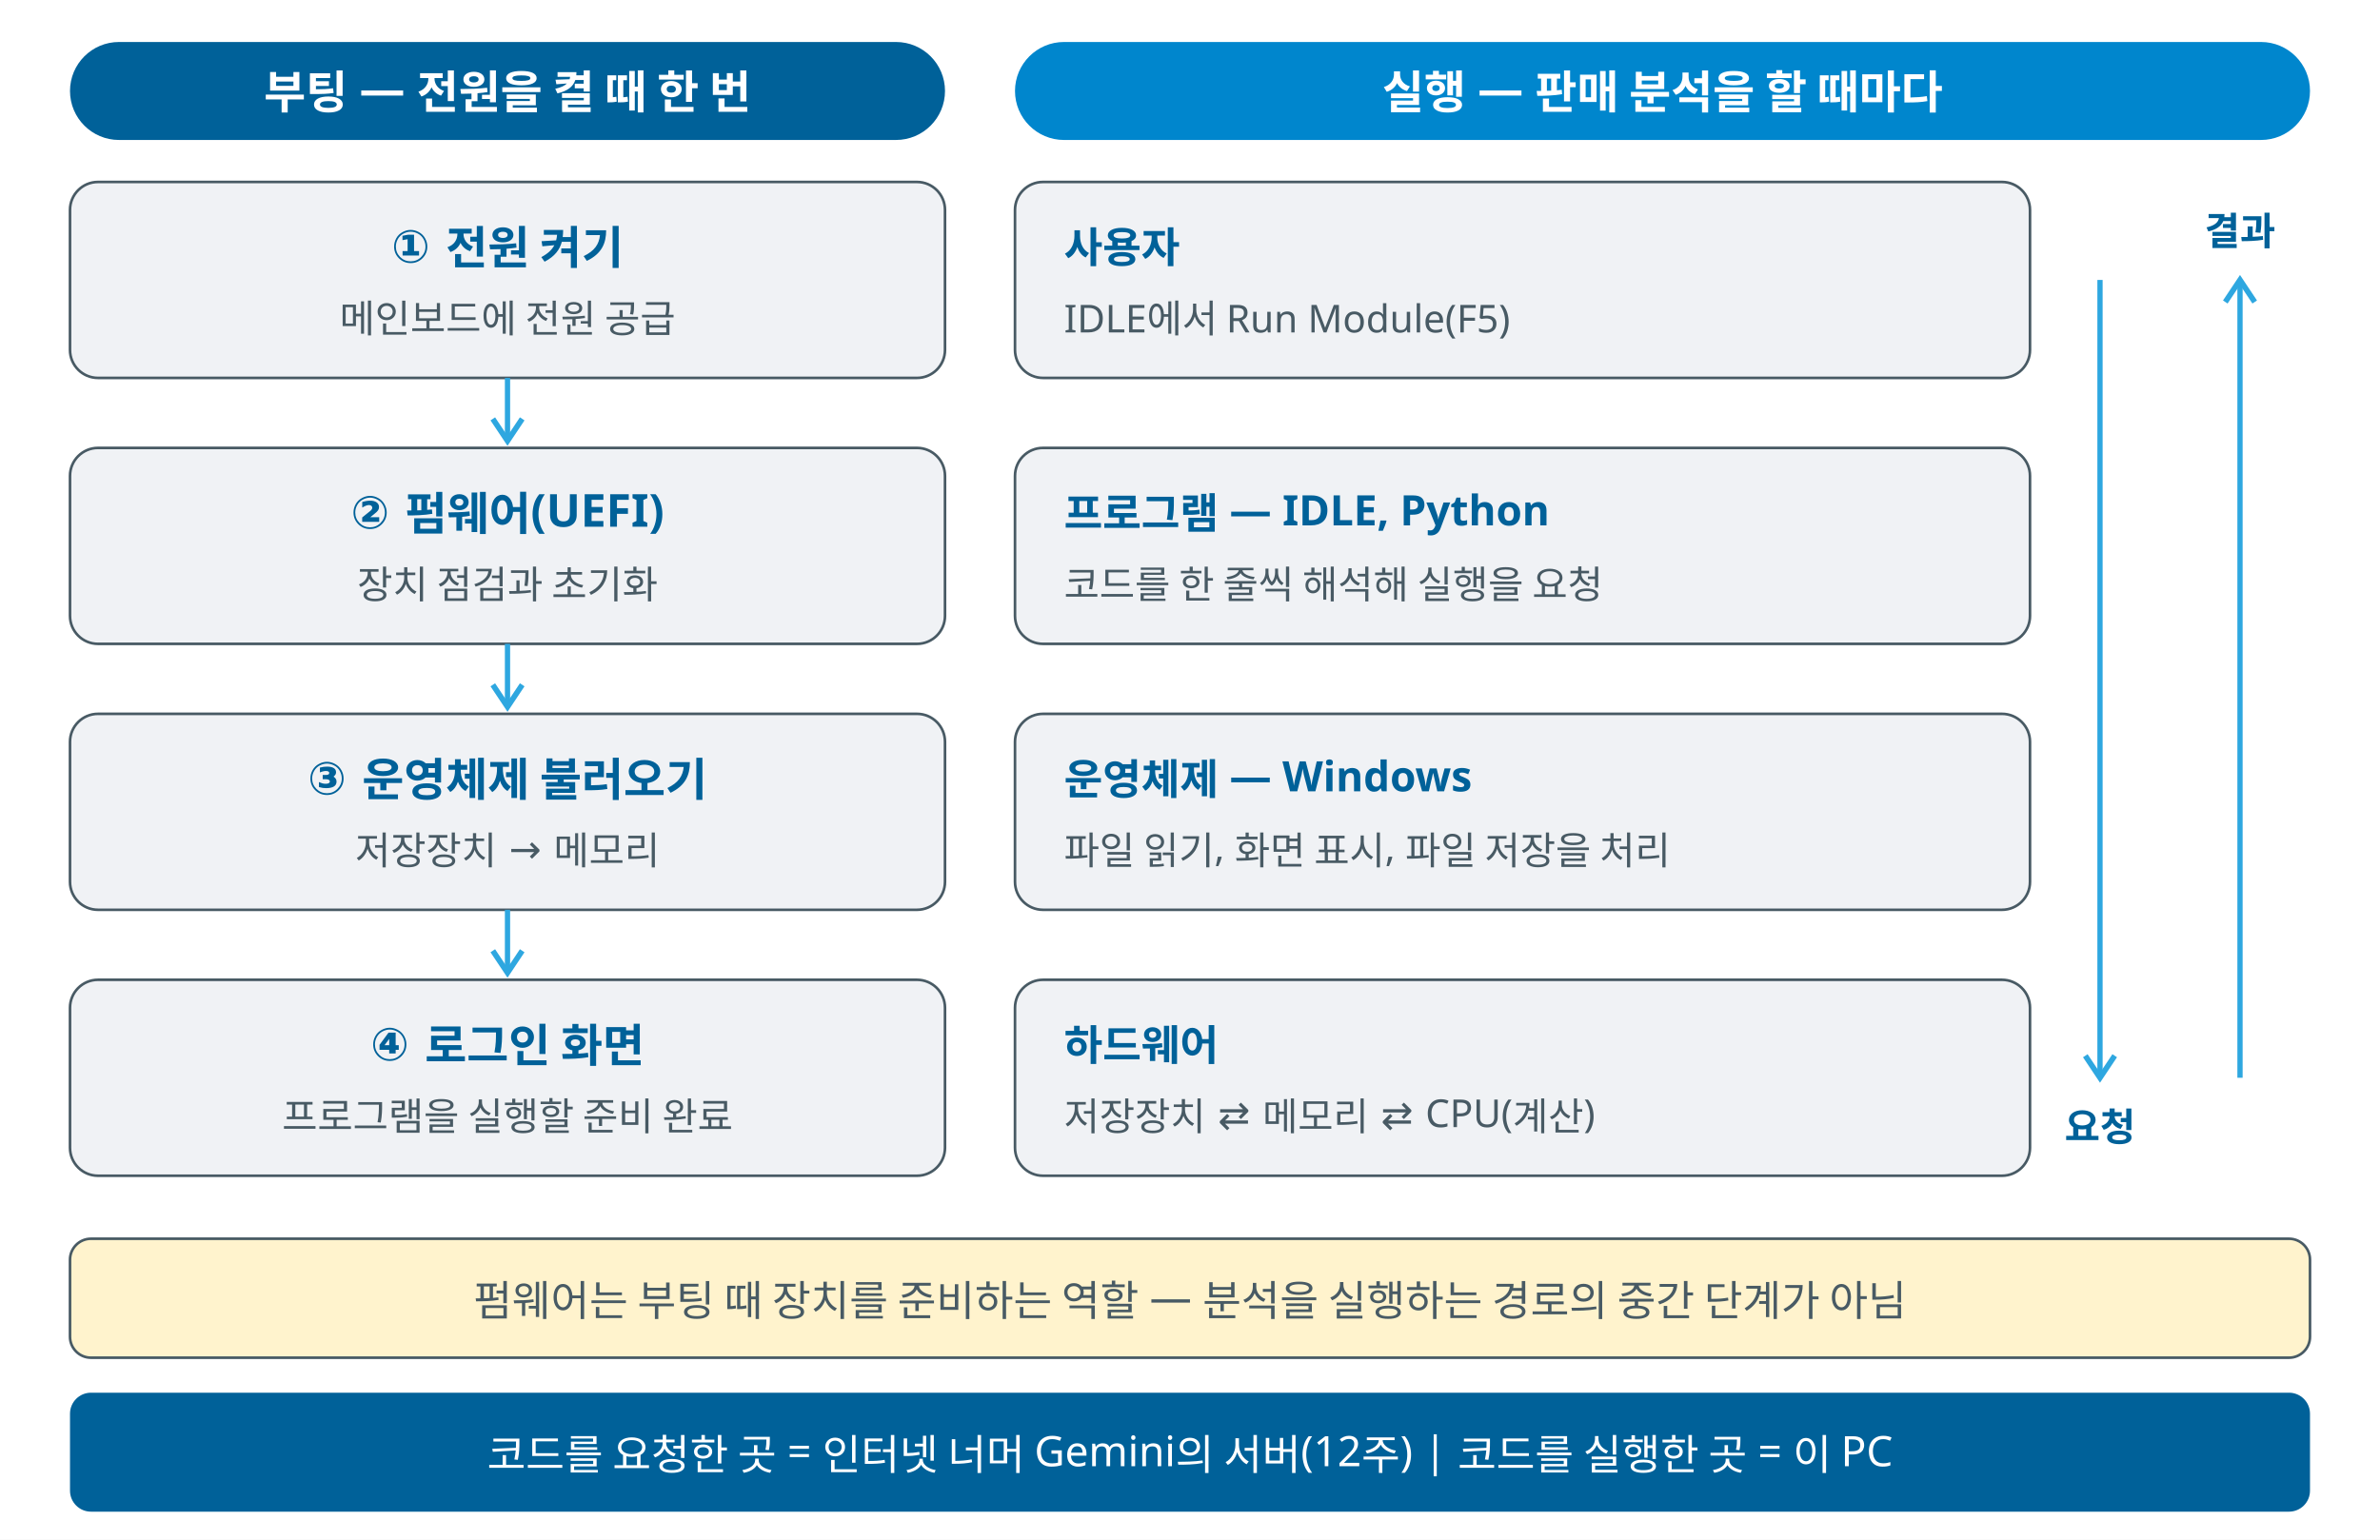
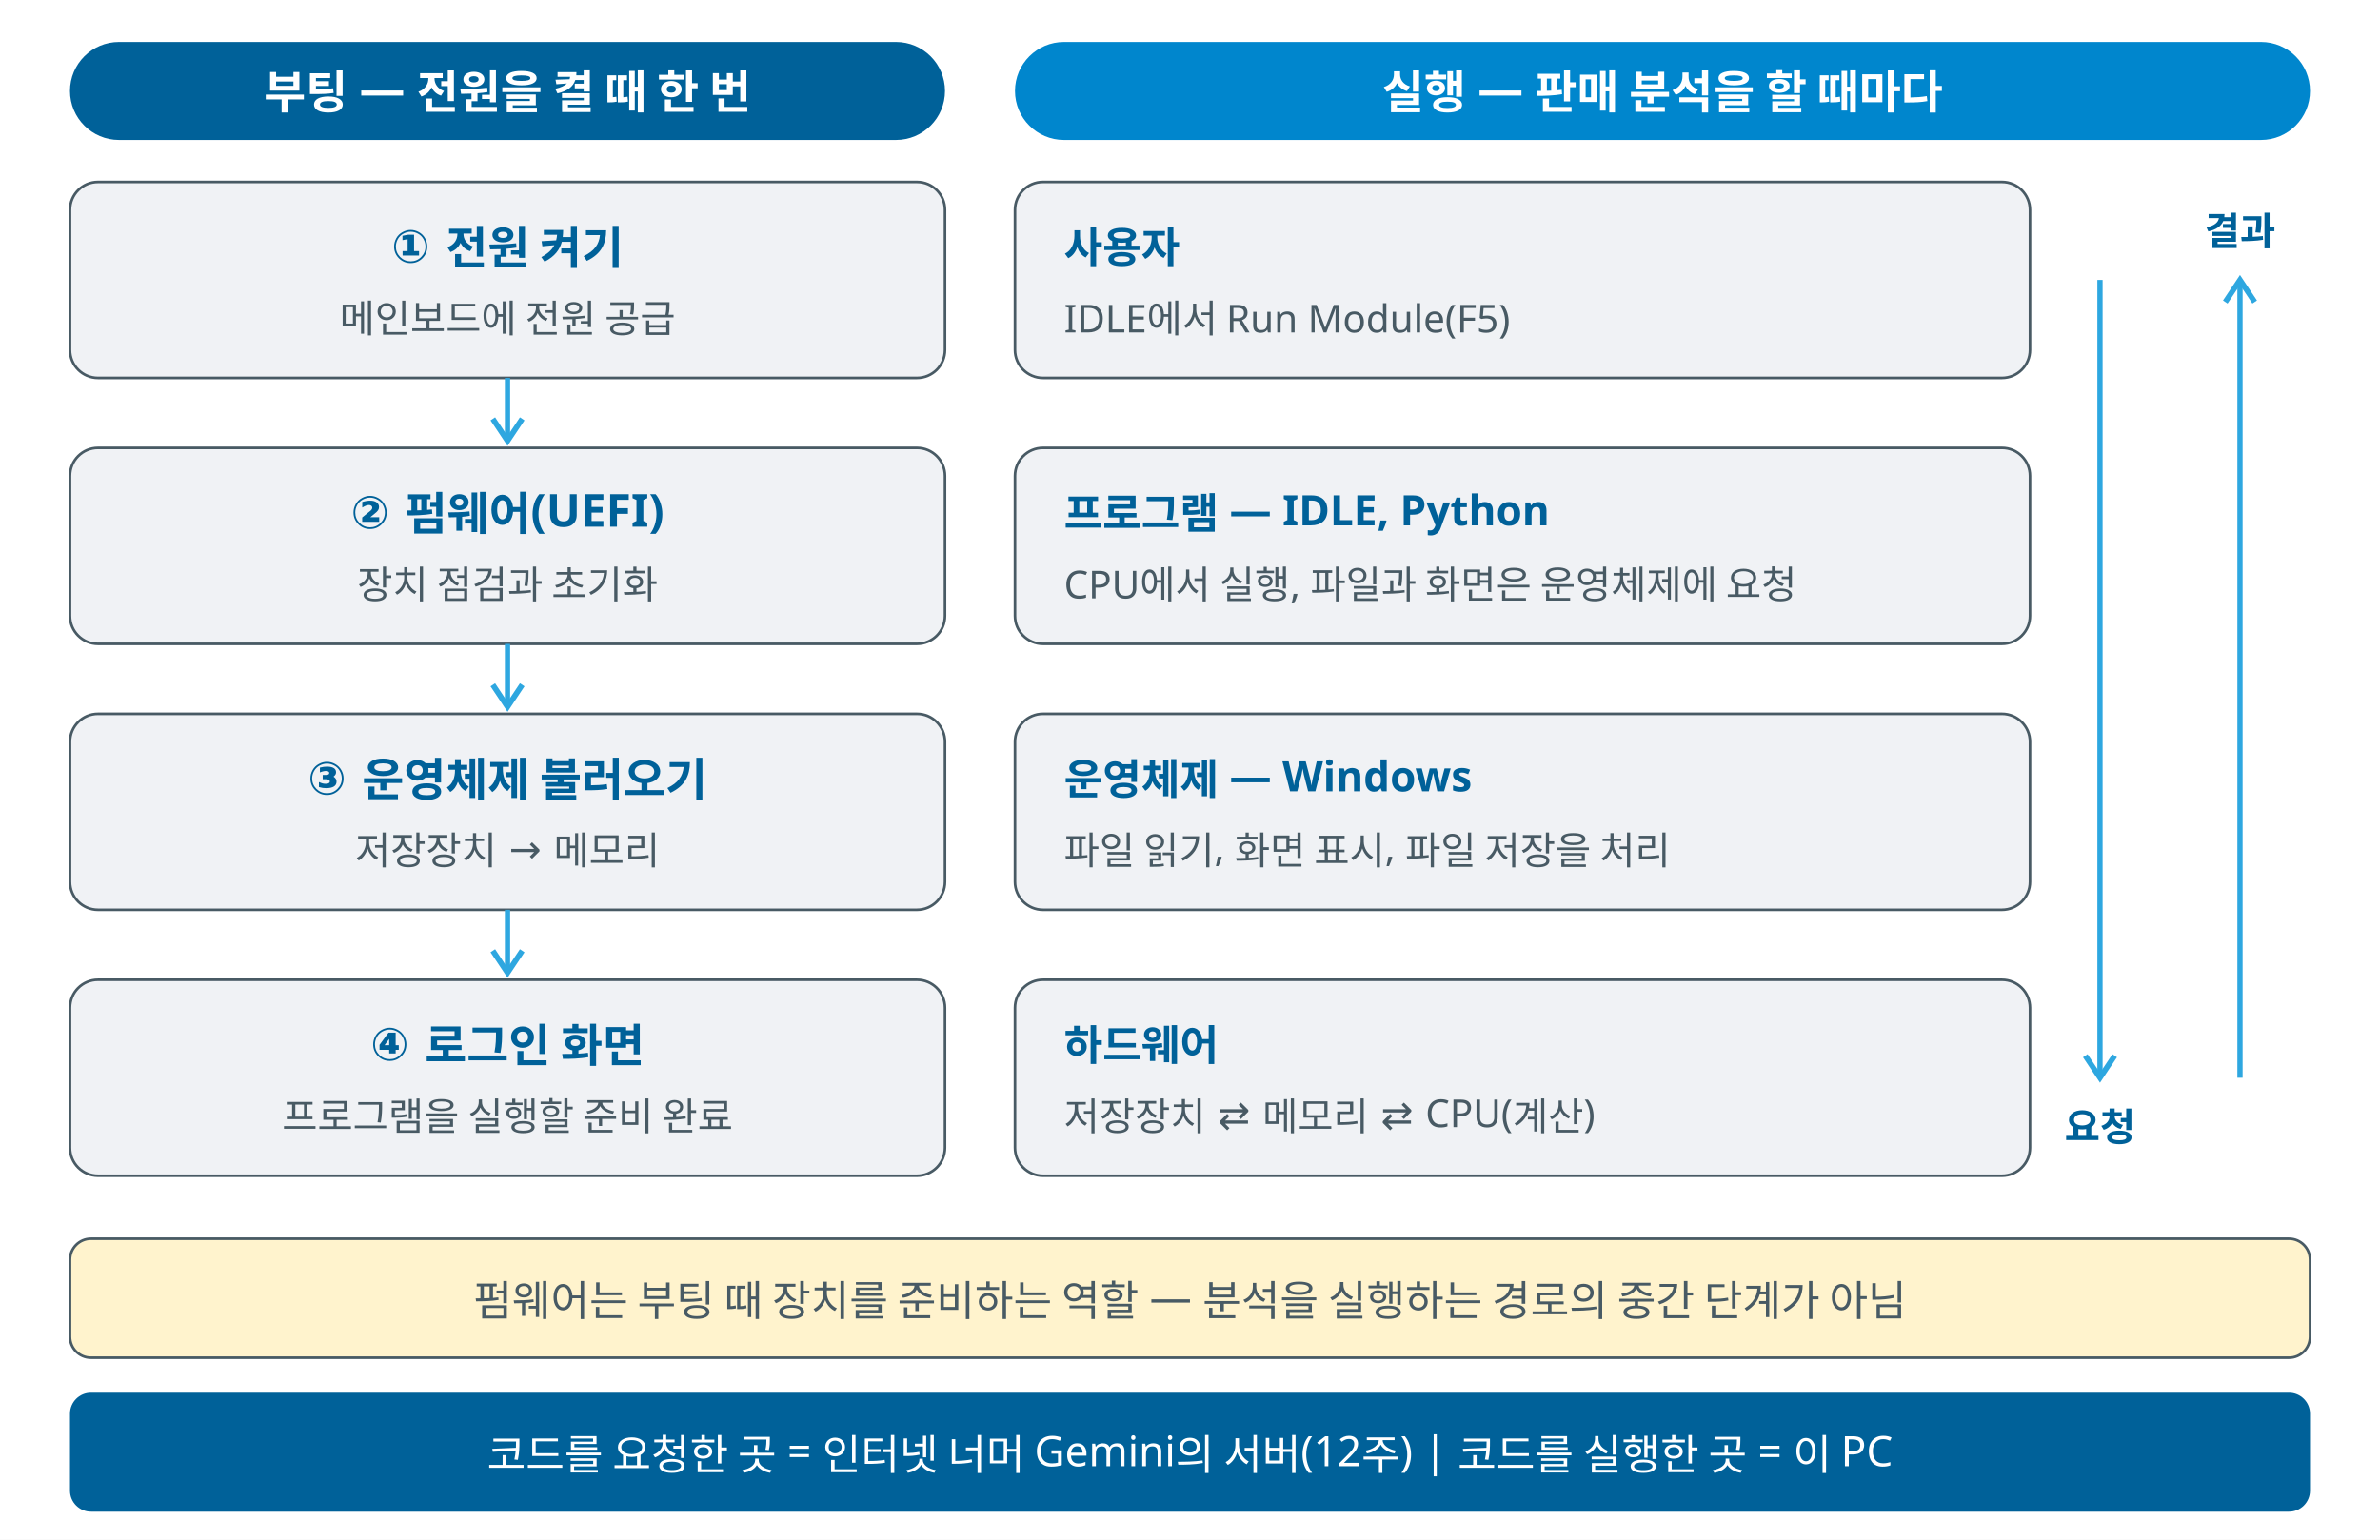
<svg xmlns="http://www.w3.org/2000/svg" viewBox="0 0 680 440" role="img" font-family="'Malgun Gothic','Apple SD Gothic Neo','Noto Sans KR',sans-serif">
  <defs>
    <marker id="b1" viewBox="0 0 10 10" refX="8" refY="5" markerWidth="7" markerHeight="7" orient="auto">
      <path d="M2 1L8 5L2 9" fill="none" stroke="#2EA7E0" stroke-width="1.5" />
    </marker>
  </defs>
  <rect width="680" height="440" fill="#FFFFFF" />
  <rect x="20" y="12" width="250" height="28" rx="14" fill="#006199" />
  <text x="145" y="31" text-anchor="middle" fill="#FFFFFF" font-size="13" font-weight="700">부팅 — 전원을 켤 때 한 번</text>
  <g fill="#F0F2F5" stroke="#485A64" stroke-width="0.75">
    <rect x="20" y="52" width="250" height="56" rx="8" />
    <rect x="20" y="128" width="250" height="56" rx="8" />
    <rect x="20" y="204" width="250" height="56" rx="8" />
    <rect x="20" y="280" width="250" height="56" rx="8" />
  </g>
  <g font-size="13" font-weight="700" fill="#006199" text-anchor="middle">
    <text x="145" y="75">① 전원 켜기</text>
    <text x="145" y="151">② 펌웨어(UEFI)</text>
    <text x="145" y="227">③ 운영체제 불러오기</text>
    <text x="145" y="303">④ 로그인 화면</text>
  </g>
  <g font-size="11" fill="#485A64" text-anchor="middle">
    <text x="145" y="95">메인보드에 전원 공급</text>
    <text x="145" y="171">장치 점검과 초기화</text>
    <text x="145" y="247">저장장치 → 메모리</text>
    <text x="145" y="323">프로그램을 실행할 준비 완료</text>
  </g>
  <g stroke="#2EA7E0" stroke-width="1.5" marker-end="url(#b1)">
    <line x1="145" y1="108" x2="145" y2="126" />
    <line x1="145" y1="184" x2="145" y2="202" />
    <line x1="145" y1="260" x2="145" y2="278" />
  </g>
  <rect x="290" y="12" width="370" height="28" rx="14" fill="#0086CD" />
  <text x="475" y="31" text-anchor="middle" fill="#FFFFFF" font-size="13" font-weight="700">실행 — 판매 분석을 할 때마다</text>
  <g fill="#F0F2F5" stroke="#485A64" stroke-width="0.75">
    <rect x="290" y="52" width="290" height="56" rx="8" />
    <rect x="290" y="128" width="290" height="56" rx="8" />
    <rect x="290" y="204" width="290" height="56" rx="8" />
    <rect x="290" y="280" width="290" height="56" rx="8" />
  </g>
  <g font-size="12" font-weight="700" fill="#006199">
    <text x="304" y="75">사용자</text>
    <text x="304" y="151">프로그램 — IDLE, Python</text>
    <text x="304" y="227">운영체제 — Windows</text>
    <text x="304" y="303">하드웨어</text>
  </g>
  <g font-size="11" fill="#485A64">
    <text x="304" y="95">IDLE에서 Run Module(F5)</text>
-     <text x="304" y="171">코드를 한 줄씩 해석해 실행을 요청</text>
+     <text x="304" y="171">CPU에서 실행, 파일과 화면은 운영체제에 요청</text>
    <text x="304" y="247">파일 읽기, 화면 표시, 파일 저장을 처리</text>
    <text x="304" y="323">저장장치 ⇄ 메모리 ⇄ CPU(계산)</text>
  </g>
  <g stroke="#2EA7E0" stroke-width="1.5" marker-end="url(#b1)">
    <line x1="600" y1="80" x2="600" y2="308" />
    <line x1="640" y1="308" x2="640" y2="80" />
  </g>
  <g font-size="11" font-weight="700" fill="#006199" text-anchor="middle">
    <text x="600" y="326">요청</text>
    <text x="640" y="70">결과</text>
  </g>
  <rect x="20" y="354" width="640" height="34" rx="6" fill="#FFF3CD" stroke="#485A64" stroke-width="0.75" />
  <text x="340" y="376" text-anchor="middle" font-size="12" fill="#485A64">펌웨어는 부팅 때 장치를 준비하는 역할 — 분석을 실행하는 경로의 중간 단계가 아님</text>
  <rect x="20" y="398" width="640" height="34" rx="6" fill="#006199" />
  <text x="340" y="420" text-anchor="middle" font-size="12" fill="#FFFFFF">코드를 요청한 곳 = 인터넷 너머 Gemini의 서버(12주)   |   코드를 실행한 곳 = 이 PC</text>
</svg>
